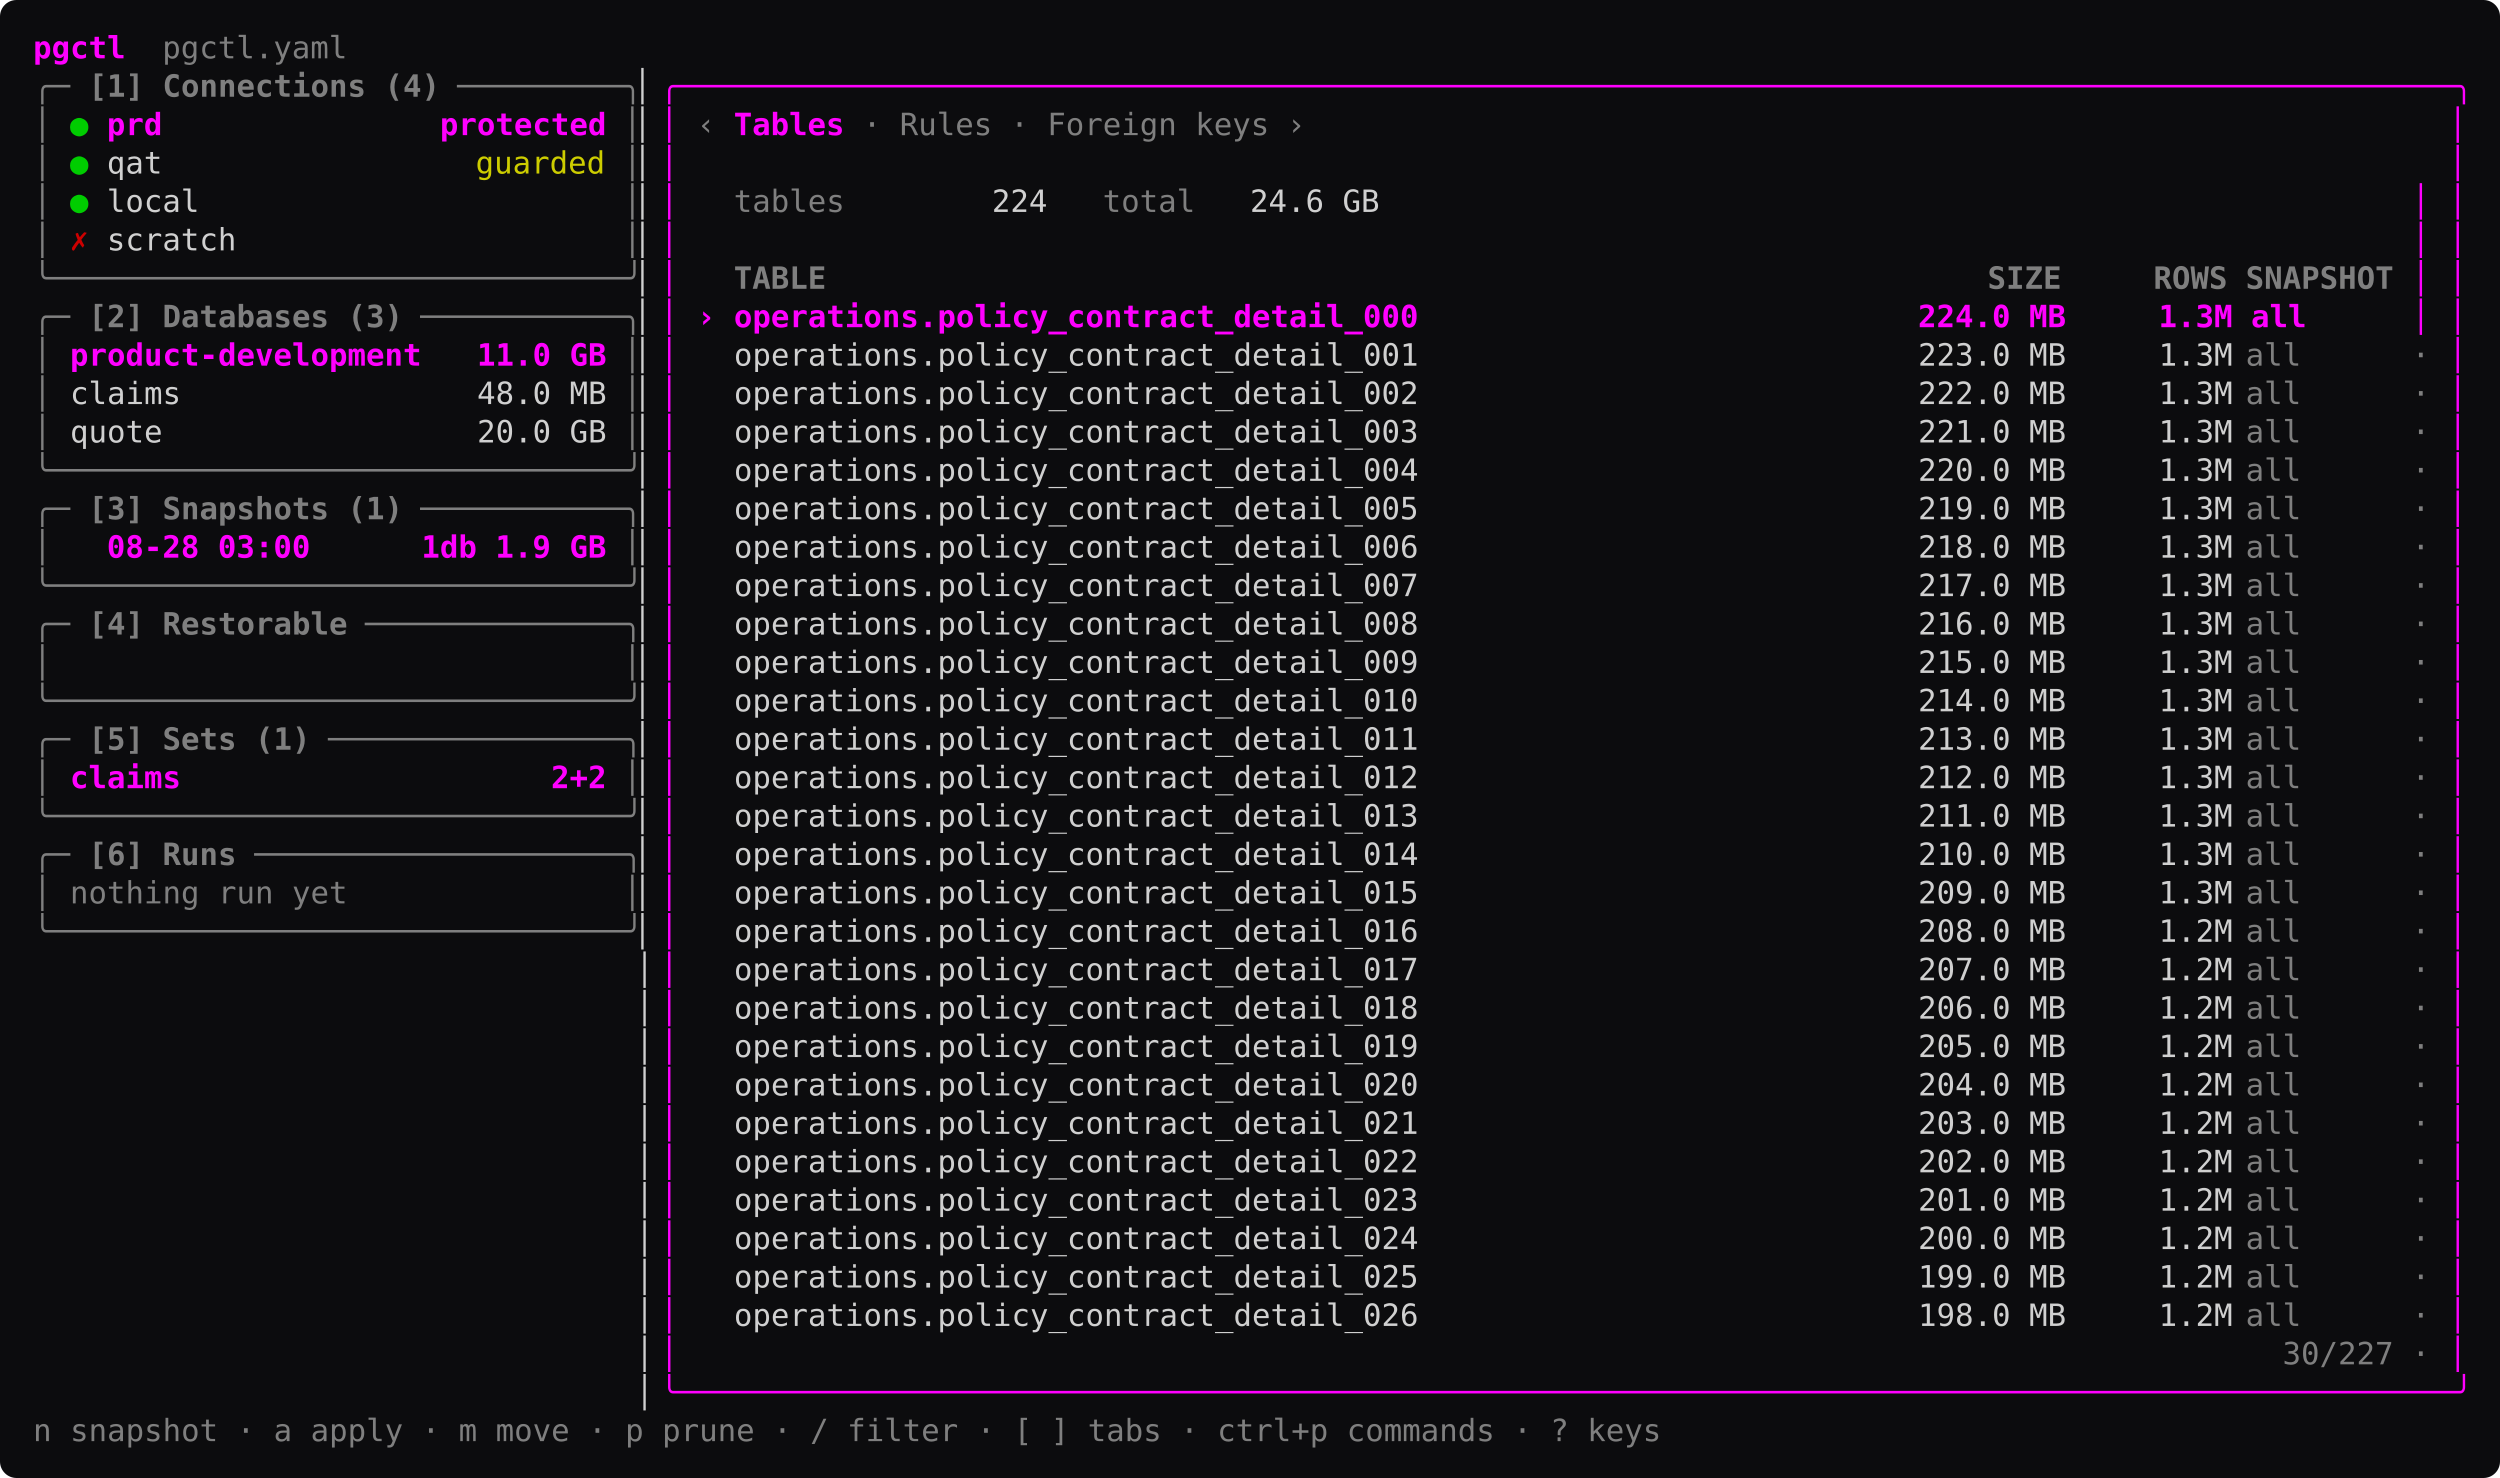
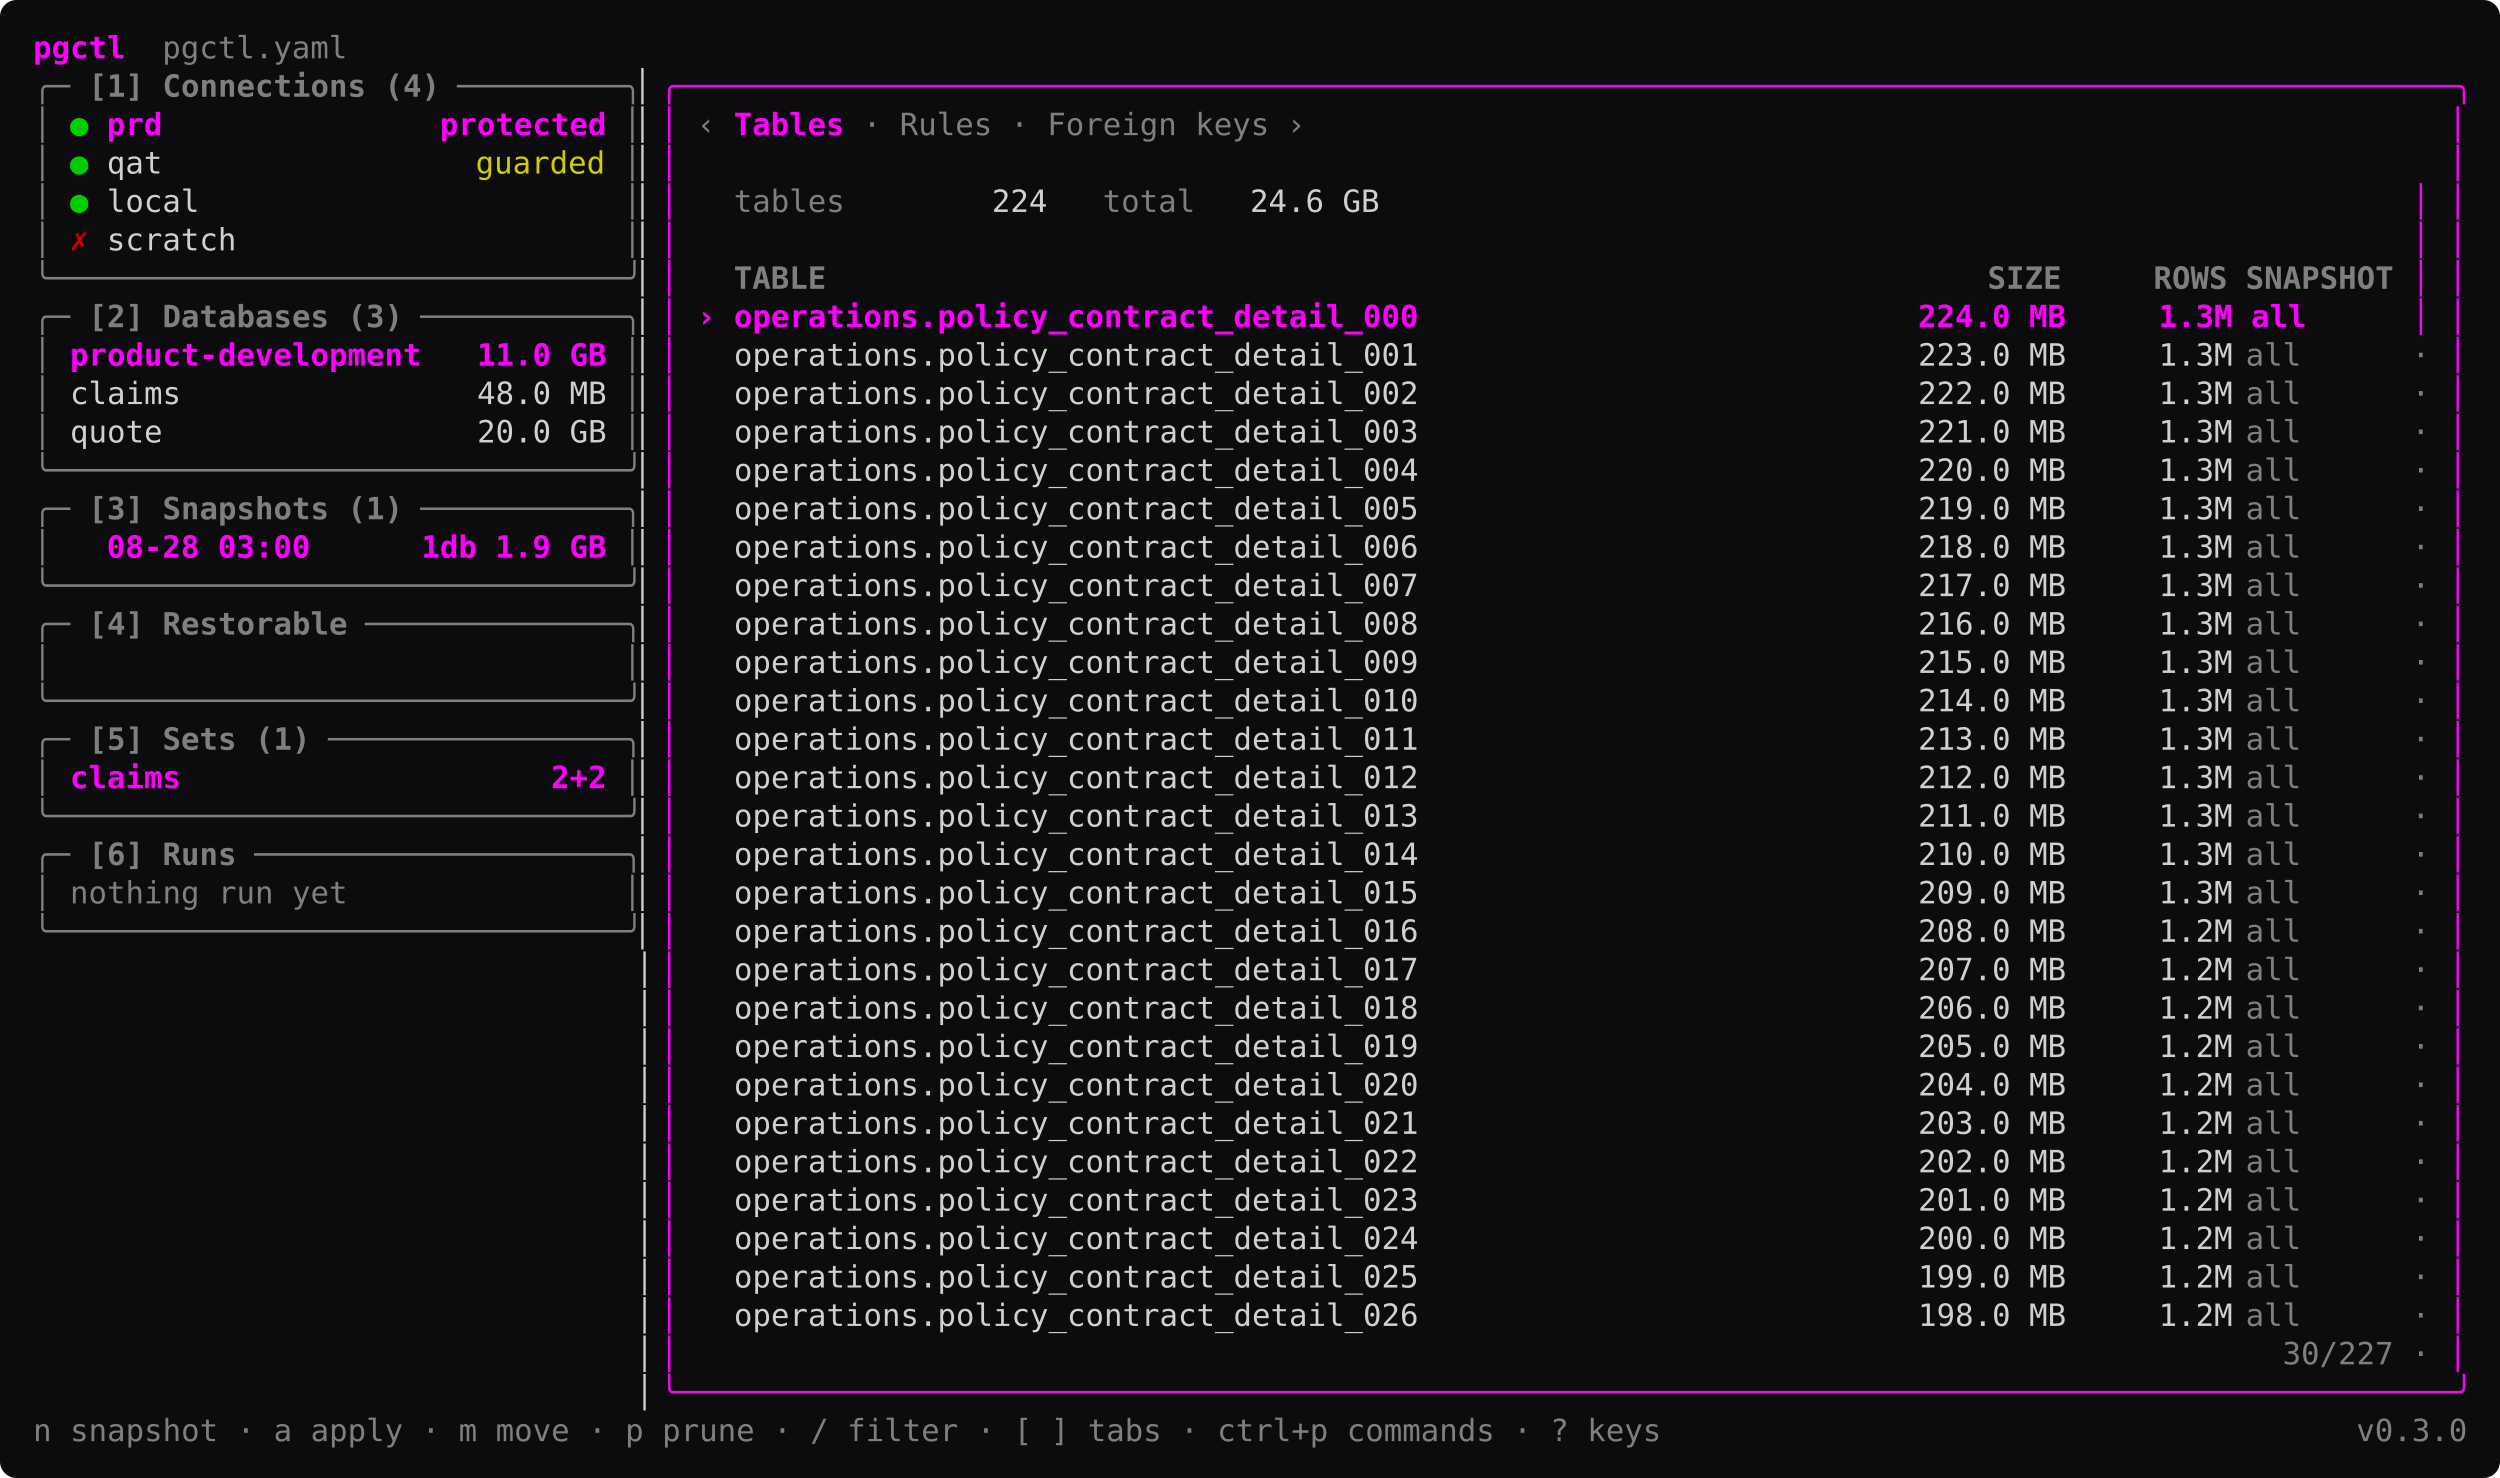
<svg xmlns="http://www.w3.org/2000/svg" width="1057.6" height="625.25" viewBox="0 0 1057.6 625.25" font-family="ui-monospace, 'SF Mono', SFMono-Regular, Menlo, Consolas, 'DejaVu Sans Mono', monospace" font-size="13" role="img">
  <rect width="1057.6" height="625.25" rx="7" fill="#0c0c0e" />
  <text x="14" y="24.68" textLength="39" lengthAdjust="spacing" fill="#ff00ff" font-weight="600" xml:space="preserve">pgctl</text>
  <text x="53" y="24.68" textLength="93.6" lengthAdjust="spacing" fill="#7f7f7f" xml:space="preserve">  pgctl.yaml</text>
  <text x="14" y="40.92" textLength="15.6" lengthAdjust="spacing" fill="#7f7f7f" xml:space="preserve">╭─</text>
  <text x="29.6" y="40.92" textLength="156" lengthAdjust="spacing" fill="#7f7f7f" font-weight="600" xml:space="preserve"> [1] Connections (4)</text>
  <text x="193.4" y="40.92" textLength="78" lengthAdjust="spacing" fill="#7f7f7f" xml:space="preserve">─────────╮</text>
  <text x="271.4" y="40.92" textLength="7.8" lengthAdjust="spacing" fill="#d0d0d0" xml:space="preserve">▏</text>
  <text x="279.2" y="40.92" textLength="764.4" lengthAdjust="spacing" fill="#ff00ff" xml:space="preserve">╭────────────────────────────────────────────────────────────────────────────────────────────────╮</text>
  <text x="14" y="57.17" textLength="7.8" lengthAdjust="spacing" fill="#7f7f7f" xml:space="preserve">│</text>
  <text x="29.6" y="57.17" textLength="7.8" lengthAdjust="spacing" fill="#00cd00" xml:space="preserve">●</text>
  <text x="45.2" y="57.17" textLength="210.6" lengthAdjust="spacing" fill="#ff00ff" font-weight="600" xml:space="preserve">prd               protected</text>
  <text x="263.6" y="57.17" textLength="7.8" lengthAdjust="spacing" fill="#7f7f7f" xml:space="preserve">│</text>
  <text x="271.4" y="57.17" textLength="7.8" lengthAdjust="spacing" fill="#d0d0d0" xml:space="preserve">▏</text>
  <text x="279.2" y="57.17" textLength="7.8" lengthAdjust="spacing" fill="#ff00ff" xml:space="preserve">│</text>
  <text x="294.8" y="57.17" textLength="7.8" lengthAdjust="spacing" fill="#7f7f7f" xml:space="preserve">‹</text>
  <text x="310.4" y="57.17" textLength="7.8" lengthAdjust="spacing" fill="#ff00ff" font-weight="600" xml:space="preserve">T</text>
  <text x="318.2" y="57.17" textLength="7.8" lengthAdjust="spacing" fill="#ff00ff" font-weight="600" xml:space="preserve">a</text>
  <text x="326" y="57.17" textLength="7.8" lengthAdjust="spacing" fill="#ff00ff" font-weight="600" xml:space="preserve">b</text>
  <text x="333.8" y="57.17" textLength="7.8" lengthAdjust="spacing" fill="#ff00ff" font-weight="600" xml:space="preserve">l</text>
  <text x="341.6" y="57.17" textLength="7.8" lengthAdjust="spacing" fill="#ff00ff" font-weight="600" xml:space="preserve">e</text>
  <text x="349.4" y="57.17" textLength="7.8" lengthAdjust="spacing" fill="#ff00ff" font-weight="600" xml:space="preserve">s</text>
  <text x="365" y="57.17" textLength="7.8" lengthAdjust="spacing" fill="#7f7f7f" xml:space="preserve">·</text>
  <text x="372.8" y="57.17" textLength="46.8" lengthAdjust="spacing" fill="#7f7f7f" xml:space="preserve"> Rules</text>
  <text x="427.4" y="57.17" textLength="7.8" lengthAdjust="spacing" fill="#7f7f7f" xml:space="preserve">·</text>
  <text x="435.2" y="57.17" textLength="101.4" lengthAdjust="spacing" fill="#7f7f7f" xml:space="preserve"> Foreign keys</text>
  <text x="544.4" y="57.17" textLength="7.8" lengthAdjust="spacing" fill="#7f7f7f" xml:space="preserve">›</text>
  <text x="1035.8" y="57.17" textLength="7.8" lengthAdjust="spacing" fill="#ff00ff" xml:space="preserve">│</text>
  <text x="14" y="73.42" textLength="7.8" lengthAdjust="spacing" fill="#7f7f7f" xml:space="preserve">│</text>
  <text x="29.6" y="73.42" textLength="7.8" lengthAdjust="spacing" fill="#00cd00" xml:space="preserve">●</text>
  <text x="45.2" y="73.42" textLength="23.4" lengthAdjust="spacing" fill="#d0d0d0" xml:space="preserve">qat</text>
  <text x="201.2" y="73.42" textLength="54.6" lengthAdjust="spacing" fill="#cdcd00" xml:space="preserve">guarded</text>
  <text x="263.6" y="73.42" textLength="7.8" lengthAdjust="spacing" fill="#7f7f7f" xml:space="preserve">│</text>
  <text x="271.4" y="73.42" textLength="7.8" lengthAdjust="spacing" fill="#d0d0d0" xml:space="preserve">▏</text>
  <text x="279.2" y="73.42" textLength="7.8" lengthAdjust="spacing" fill="#ff00ff" xml:space="preserve">│</text>
  <text x="1035.8" y="73.42" textLength="7.8" lengthAdjust="spacing" fill="#ff00ff" xml:space="preserve">│</text>
  <text x="14" y="89.67" textLength="7.8" lengthAdjust="spacing" fill="#7f7f7f" xml:space="preserve">│</text>
  <text x="29.6" y="89.67" textLength="7.8" lengthAdjust="spacing" fill="#00cd00" xml:space="preserve">●</text>
  <text x="45.2" y="89.67" textLength="39" lengthAdjust="spacing" fill="#d0d0d0" xml:space="preserve">local</text>
  <text x="263.6" y="89.67" textLength="7.8" lengthAdjust="spacing" fill="#7f7f7f" xml:space="preserve">│</text>
  <text x="271.4" y="89.67" textLength="7.8" lengthAdjust="spacing" fill="#d0d0d0" xml:space="preserve">▏</text>
  <text x="279.2" y="89.67" textLength="7.8" lengthAdjust="spacing" fill="#ff00ff" xml:space="preserve">│</text>
  <text x="310.4" y="89.67" textLength="46.8" lengthAdjust="spacing" fill="#7f7f7f" xml:space="preserve">tables</text>
  <text x="419.6" y="89.67" textLength="23.4" lengthAdjust="spacing" fill="#d0d0d0" xml:space="preserve">224</text>
  <text x="443" y="89.67" textLength="62.4" lengthAdjust="spacing" fill="#7f7f7f" xml:space="preserve">   total</text>
  <text x="528.8" y="89.67" textLength="54.6" lengthAdjust="spacing" fill="#d0d0d0" xml:space="preserve">24.6 GB</text>
  <text x="1020.2" y="89.67" textLength="7.8" lengthAdjust="spacing" fill="#ff00ff" xml:space="preserve">│</text>
  <text x="1035.8" y="89.67" textLength="7.8" lengthAdjust="spacing" fill="#ff00ff" xml:space="preserve">│</text>
  <text x="14" y="105.92" textLength="7.8" lengthAdjust="spacing" fill="#7f7f7f" xml:space="preserve">│</text>
  <text x="29.6" y="105.92" textLength="7.8" lengthAdjust="spacing" fill="#cd0000" font-weight="600" xml:space="preserve">✗</text>
  <text x="45.2" y="105.92" textLength="54.6" lengthAdjust="spacing" fill="#d0d0d0" xml:space="preserve">scratch</text>
  <text x="263.6" y="105.92" textLength="7.8" lengthAdjust="spacing" fill="#7f7f7f" xml:space="preserve">│</text>
  <text x="271.4" y="105.92" textLength="7.8" lengthAdjust="spacing" fill="#d0d0d0" xml:space="preserve">▏</text>
  <text x="279.2" y="105.92" textLength="7.8" lengthAdjust="spacing" fill="#ff00ff" xml:space="preserve">│</text>
  <text x="1020.2" y="105.92" textLength="7.8" lengthAdjust="spacing" fill="#ff00ff" xml:space="preserve">│</text>
  <text x="1035.8" y="105.92" textLength="7.8" lengthAdjust="spacing" fill="#ff00ff" xml:space="preserve">│</text>
  <text x="14" y="122.17" textLength="257.4" lengthAdjust="spacing" fill="#7f7f7f" xml:space="preserve">╰───────────────────────────────╯</text>
  <text x="271.4" y="122.17" textLength="7.8" lengthAdjust="spacing" fill="#d0d0d0" xml:space="preserve">▏</text>
  <text x="279.2" y="122.17" textLength="7.8" lengthAdjust="spacing" fill="#ff00ff" xml:space="preserve">│</text>
  <text x="310.4" y="122.17" textLength="39" lengthAdjust="spacing" fill="#7f7f7f" font-weight="600" xml:space="preserve">TABLE</text>
  <text x="840.8" y="122.17" textLength="31.2" lengthAdjust="spacing" fill="#7f7f7f" font-weight="600" xml:space="preserve">SIZE</text>
  <text x="911" y="122.17" textLength="31.2" lengthAdjust="spacing" fill="#7f7f7f" font-weight="600" xml:space="preserve">ROWS</text>
  <text x="950" y="122.17" textLength="62.4" lengthAdjust="spacing" fill="#7f7f7f" font-weight="600" xml:space="preserve">SNAPSHOT</text>
  <text x="1020.2" y="122.17" textLength="7.8" lengthAdjust="spacing" fill="#ff00ff" xml:space="preserve">│</text>
  <text x="1035.8" y="122.17" textLength="7.8" lengthAdjust="spacing" fill="#ff00ff" xml:space="preserve">│</text>
  <text x="14" y="138.43" textLength="15.6" lengthAdjust="spacing" fill="#7f7f7f" xml:space="preserve">╭─</text>
  <text x="29.6" y="138.43" textLength="140.4" lengthAdjust="spacing" fill="#7f7f7f" font-weight="600" xml:space="preserve"> [2] Databases (3)</text>
  <text x="177.8" y="138.43" textLength="93.6" lengthAdjust="spacing" fill="#7f7f7f" xml:space="preserve">───────────╮</text>
  <text x="271.4" y="138.43" textLength="7.8" lengthAdjust="spacing" fill="#d0d0d0" xml:space="preserve">▏</text>
  <text x="279.2" y="138.43" textLength="7.8" lengthAdjust="spacing" fill="#ff00ff" xml:space="preserve">│</text>
  <text x="294.8" y="138.43" textLength="678.6" lengthAdjust="spacing" fill="#ff00ff" font-weight="600" xml:space="preserve">› operations.policy_contract_detail_000                           224.0 MB     1.3M all</text>
  <text x="1020.2" y="138.43" textLength="7.8" lengthAdjust="spacing" fill="#ff00ff" xml:space="preserve">│</text>
  <text x="1035.8" y="138.43" textLength="7.8" lengthAdjust="spacing" fill="#ff00ff" xml:space="preserve">│</text>
  <text x="14" y="154.68" textLength="7.8" lengthAdjust="spacing" fill="#7f7f7f" xml:space="preserve">│</text>
  <text x="29.6" y="154.68" textLength="226.2" lengthAdjust="spacing" fill="#ff00ff" font-weight="600" xml:space="preserve">product-development   11.0 GB</text>
  <text x="263.6" y="154.68" textLength="7.8" lengthAdjust="spacing" fill="#7f7f7f" xml:space="preserve">│</text>
  <text x="271.4" y="154.68" textLength="7.8" lengthAdjust="spacing" fill="#d0d0d0" xml:space="preserve">▏</text>
  <text x="279.2" y="154.68" textLength="7.8" lengthAdjust="spacing" fill="#ff00ff" xml:space="preserve">│</text>
  <text x="287" y="154.68" textLength="655.2" lengthAdjust="spacing" fill="#d0d0d0" xml:space="preserve">   operations.policy_contract_detail_001                           223.0 MB     1.3M</text>
  <text x="950" y="154.68" textLength="23.4" lengthAdjust="spacing" fill="#7f7f7f" xml:space="preserve">all</text>
  <text x="1020.2" y="154.68" textLength="7.8" lengthAdjust="spacing" fill="#7f7f7f" xml:space="preserve">·</text>
  <text x="1035.8" y="154.68" textLength="7.8" lengthAdjust="spacing" fill="#ff00ff" xml:space="preserve">│</text>
  <text x="14" y="170.93" textLength="7.8" lengthAdjust="spacing" fill="#7f7f7f" xml:space="preserve">│</text>
  <text x="21.8" y="170.93" textLength="234" lengthAdjust="spacing" fill="#d0d0d0" xml:space="preserve"> claims                48.0 MB</text>
  <text x="263.6" y="170.93" textLength="7.8" lengthAdjust="spacing" fill="#7f7f7f" xml:space="preserve">│</text>
  <text x="271.4" y="170.93" textLength="7.8" lengthAdjust="spacing" fill="#d0d0d0" xml:space="preserve">▏</text>
  <text x="279.2" y="170.93" textLength="7.8" lengthAdjust="spacing" fill="#ff00ff" xml:space="preserve">│</text>
  <text x="287" y="170.93" textLength="655.2" lengthAdjust="spacing" fill="#d0d0d0" xml:space="preserve">   operations.policy_contract_detail_002                           222.0 MB     1.3M</text>
  <text x="950" y="170.93" textLength="23.4" lengthAdjust="spacing" fill="#7f7f7f" xml:space="preserve">all</text>
  <text x="1020.2" y="170.93" textLength="7.8" lengthAdjust="spacing" fill="#7f7f7f" xml:space="preserve">·</text>
  <text x="1035.8" y="170.93" textLength="7.8" lengthAdjust="spacing" fill="#ff00ff" xml:space="preserve">│</text>
  <text x="14" y="187.18" textLength="7.8" lengthAdjust="spacing" fill="#7f7f7f" xml:space="preserve">│</text>
  <text x="21.8" y="187.18" textLength="234" lengthAdjust="spacing" fill="#d0d0d0" xml:space="preserve"> quote                 20.0 GB</text>
  <text x="263.6" y="187.18" textLength="7.8" lengthAdjust="spacing" fill="#7f7f7f" xml:space="preserve">│</text>
  <text x="271.4" y="187.18" textLength="7.8" lengthAdjust="spacing" fill="#d0d0d0" xml:space="preserve">▏</text>
  <text x="279.2" y="187.18" textLength="7.8" lengthAdjust="spacing" fill="#ff00ff" xml:space="preserve">│</text>
  <text x="287" y="187.18" textLength="655.2" lengthAdjust="spacing" fill="#d0d0d0" xml:space="preserve">   operations.policy_contract_detail_003                           221.0 MB     1.3M</text>
  <text x="950" y="187.18" textLength="23.4" lengthAdjust="spacing" fill="#7f7f7f" xml:space="preserve">all</text>
  <text x="1020.2" y="187.18" textLength="7.8" lengthAdjust="spacing" fill="#7f7f7f" xml:space="preserve">·</text>
  <text x="1035.8" y="187.18" textLength="7.8" lengthAdjust="spacing" fill="#ff00ff" xml:space="preserve">│</text>
  <text x="14" y="203.43" textLength="257.4" lengthAdjust="spacing" fill="#7f7f7f" xml:space="preserve">╰───────────────────────────────╯</text>
  <text x="271.4" y="203.43" textLength="7.8" lengthAdjust="spacing" fill="#d0d0d0" xml:space="preserve">▏</text>
  <text x="279.2" y="203.43" textLength="7.8" lengthAdjust="spacing" fill="#ff00ff" xml:space="preserve">│</text>
  <text x="287" y="203.43" textLength="655.2" lengthAdjust="spacing" fill="#d0d0d0" xml:space="preserve">   operations.policy_contract_detail_004                           220.0 MB     1.3M</text>
  <text x="950" y="203.43" textLength="23.4" lengthAdjust="spacing" fill="#7f7f7f" xml:space="preserve">all</text>
  <text x="1020.2" y="203.43" textLength="7.8" lengthAdjust="spacing" fill="#7f7f7f" xml:space="preserve">·</text>
  <text x="1035.8" y="203.43" textLength="7.8" lengthAdjust="spacing" fill="#ff00ff" xml:space="preserve">│</text>
  <text x="14" y="219.68" textLength="15.6" lengthAdjust="spacing" fill="#7f7f7f" xml:space="preserve">╭─</text>
  <text x="29.6" y="219.68" textLength="140.4" lengthAdjust="spacing" fill="#7f7f7f" font-weight="600" xml:space="preserve"> [3] Snapshots (1)</text>
  <text x="177.8" y="219.68" textLength="93.6" lengthAdjust="spacing" fill="#7f7f7f" xml:space="preserve">───────────╮</text>
  <text x="271.4" y="219.68" textLength="7.8" lengthAdjust="spacing" fill="#d0d0d0" xml:space="preserve">▏</text>
  <text x="279.2" y="219.68" textLength="7.8" lengthAdjust="spacing" fill="#ff00ff" xml:space="preserve">│</text>
  <text x="287" y="219.68" textLength="655.2" lengthAdjust="spacing" fill="#d0d0d0" xml:space="preserve">   operations.policy_contract_detail_005                           219.0 MB     1.3M</text>
  <text x="950" y="219.68" textLength="23.4" lengthAdjust="spacing" fill="#7f7f7f" xml:space="preserve">all</text>
  <text x="1020.2" y="219.68" textLength="7.8" lengthAdjust="spacing" fill="#7f7f7f" xml:space="preserve">·</text>
  <text x="1035.8" y="219.68" textLength="7.8" lengthAdjust="spacing" fill="#ff00ff" xml:space="preserve">│</text>
  <text x="14" y="235.93" textLength="7.8" lengthAdjust="spacing" fill="#7f7f7f" xml:space="preserve">│</text>
  <text x="45.2" y="235.93" textLength="210.6" lengthAdjust="spacing" fill="#ff00ff" font-weight="600" xml:space="preserve">08-28 03:00      1db 1.9 GB</text>
  <text x="263.6" y="235.93" textLength="7.8" lengthAdjust="spacing" fill="#7f7f7f" xml:space="preserve">│</text>
  <text x="271.4" y="235.93" textLength="7.8" lengthAdjust="spacing" fill="#d0d0d0" xml:space="preserve">▏</text>
  <text x="279.2" y="235.93" textLength="7.8" lengthAdjust="spacing" fill="#ff00ff" xml:space="preserve">│</text>
  <text x="287" y="235.93" textLength="655.2" lengthAdjust="spacing" fill="#d0d0d0" xml:space="preserve">   operations.policy_contract_detail_006                           218.0 MB     1.3M</text>
  <text x="950" y="235.93" textLength="23.4" lengthAdjust="spacing" fill="#7f7f7f" xml:space="preserve">all</text>
  <text x="1020.2" y="235.93" textLength="7.8" lengthAdjust="spacing" fill="#7f7f7f" xml:space="preserve">·</text>
  <text x="1035.8" y="235.93" textLength="7.8" lengthAdjust="spacing" fill="#ff00ff" xml:space="preserve">│</text>
  <text x="14" y="252.18" textLength="257.4" lengthAdjust="spacing" fill="#7f7f7f" xml:space="preserve">╰───────────────────────────────╯</text>
  <text x="271.4" y="252.18" textLength="7.8" lengthAdjust="spacing" fill="#d0d0d0" xml:space="preserve">▏</text>
  <text x="279.2" y="252.18" textLength="7.8" lengthAdjust="spacing" fill="#ff00ff" xml:space="preserve">│</text>
  <text x="287" y="252.18" textLength="655.2" lengthAdjust="spacing" fill="#d0d0d0" xml:space="preserve">   operations.policy_contract_detail_007                           217.0 MB     1.3M</text>
  <text x="950" y="252.18" textLength="23.4" lengthAdjust="spacing" fill="#7f7f7f" xml:space="preserve">all</text>
  <text x="1020.2" y="252.18" textLength="7.8" lengthAdjust="spacing" fill="#7f7f7f" xml:space="preserve">·</text>
  <text x="1035.8" y="252.18" textLength="7.8" lengthAdjust="spacing" fill="#ff00ff" xml:space="preserve">│</text>
  <text x="14" y="268.43" textLength="15.6" lengthAdjust="spacing" fill="#7f7f7f" xml:space="preserve">╭─</text>
  <text x="29.6" y="268.43" textLength="117" lengthAdjust="spacing" fill="#7f7f7f" font-weight="600" xml:space="preserve"> [4] Restorable</text>
  <text x="154.4" y="268.43" textLength="117" lengthAdjust="spacing" fill="#7f7f7f" xml:space="preserve">──────────────╮</text>
  <text x="271.4" y="268.43" textLength="7.8" lengthAdjust="spacing" fill="#d0d0d0" xml:space="preserve">▏</text>
  <text x="279.2" y="268.43" textLength="7.8" lengthAdjust="spacing" fill="#ff00ff" xml:space="preserve">│</text>
  <text x="287" y="268.43" textLength="655.2" lengthAdjust="spacing" fill="#d0d0d0" xml:space="preserve">   operations.policy_contract_detail_008                           216.0 MB     1.3M</text>
  <text x="950" y="268.43" textLength="23.4" lengthAdjust="spacing" fill="#7f7f7f" xml:space="preserve">all</text>
  <text x="1020.2" y="268.43" textLength="7.8" lengthAdjust="spacing" fill="#7f7f7f" xml:space="preserve">·</text>
  <text x="1035.8" y="268.43" textLength="7.8" lengthAdjust="spacing" fill="#ff00ff" xml:space="preserve">│</text>
  <text x="14" y="284.68" textLength="7.8" lengthAdjust="spacing" fill="#7f7f7f" xml:space="preserve">│</text>
  <text x="263.6" y="284.68" textLength="7.8" lengthAdjust="spacing" fill="#7f7f7f" xml:space="preserve">│</text>
  <text x="271.4" y="284.68" textLength="7.8" lengthAdjust="spacing" fill="#d0d0d0" xml:space="preserve">▏</text>
  <text x="279.2" y="284.68" textLength="7.8" lengthAdjust="spacing" fill="#ff00ff" xml:space="preserve">│</text>
  <text x="287" y="284.68" textLength="655.2" lengthAdjust="spacing" fill="#d0d0d0" xml:space="preserve">   operations.policy_contract_detail_009                           215.0 MB     1.3M</text>
  <text x="950" y="284.68" textLength="23.4" lengthAdjust="spacing" fill="#7f7f7f" xml:space="preserve">all</text>
  <text x="1020.2" y="284.68" textLength="7.8" lengthAdjust="spacing" fill="#7f7f7f" xml:space="preserve">·</text>
  <text x="1035.8" y="284.68" textLength="7.8" lengthAdjust="spacing" fill="#ff00ff" xml:space="preserve">│</text>
  <text x="14" y="300.93" textLength="257.4" lengthAdjust="spacing" fill="#7f7f7f" xml:space="preserve">╰───────────────────────────────╯</text>
  <text x="271.4" y="300.93" textLength="7.8" lengthAdjust="spacing" fill="#d0d0d0" xml:space="preserve">▏</text>
  <text x="279.2" y="300.93" textLength="7.8" lengthAdjust="spacing" fill="#ff00ff" xml:space="preserve">│</text>
  <text x="287" y="300.93" textLength="655.2" lengthAdjust="spacing" fill="#d0d0d0" xml:space="preserve">   operations.policy_contract_detail_010                           214.0 MB     1.3M</text>
  <text x="950" y="300.93" textLength="23.4" lengthAdjust="spacing" fill="#7f7f7f" xml:space="preserve">all</text>
  <text x="1020.2" y="300.93" textLength="7.8" lengthAdjust="spacing" fill="#7f7f7f" xml:space="preserve">·</text>
  <text x="1035.8" y="300.93" textLength="7.8" lengthAdjust="spacing" fill="#ff00ff" xml:space="preserve">│</text>
  <text x="14" y="317.18" textLength="15.6" lengthAdjust="spacing" fill="#7f7f7f" xml:space="preserve">╭─</text>
  <text x="29.6" y="317.18" textLength="101.4" lengthAdjust="spacing" fill="#7f7f7f" font-weight="600" xml:space="preserve"> [5] Sets (1)</text>
  <text x="138.8" y="317.18" textLength="132.6" lengthAdjust="spacing" fill="#7f7f7f" xml:space="preserve">────────────────╮</text>
  <text x="271.4" y="317.18" textLength="7.8" lengthAdjust="spacing" fill="#d0d0d0" xml:space="preserve">▏</text>
  <text x="279.2" y="317.18" textLength="7.8" lengthAdjust="spacing" fill="#ff00ff" xml:space="preserve">│</text>
  <text x="287" y="317.18" textLength="655.2" lengthAdjust="spacing" fill="#d0d0d0" xml:space="preserve">   operations.policy_contract_detail_011                           213.0 MB     1.3M</text>
  <text x="950" y="317.18" textLength="23.4" lengthAdjust="spacing" fill="#7f7f7f" xml:space="preserve">all</text>
  <text x="1020.2" y="317.18" textLength="7.8" lengthAdjust="spacing" fill="#7f7f7f" xml:space="preserve">·</text>
  <text x="1035.8" y="317.18" textLength="7.8" lengthAdjust="spacing" fill="#ff00ff" xml:space="preserve">│</text>
  <text x="14" y="333.43" textLength="7.8" lengthAdjust="spacing" fill="#7f7f7f" xml:space="preserve">│</text>
  <text x="29.6" y="333.43" textLength="226.2" lengthAdjust="spacing" fill="#ff00ff" font-weight="600" xml:space="preserve">claims                    2+2</text>
  <text x="263.6" y="333.43" textLength="7.8" lengthAdjust="spacing" fill="#7f7f7f" xml:space="preserve">│</text>
  <text x="271.4" y="333.43" textLength="7.8" lengthAdjust="spacing" fill="#d0d0d0" xml:space="preserve">▏</text>
  <text x="279.2" y="333.43" textLength="7.8" lengthAdjust="spacing" fill="#ff00ff" xml:space="preserve">│</text>
  <text x="287" y="333.43" textLength="655.2" lengthAdjust="spacing" fill="#d0d0d0" xml:space="preserve">   operations.policy_contract_detail_012                           212.0 MB     1.3M</text>
  <text x="950" y="333.43" textLength="23.4" lengthAdjust="spacing" fill="#7f7f7f" xml:space="preserve">all</text>
  <text x="1020.2" y="333.43" textLength="7.8" lengthAdjust="spacing" fill="#7f7f7f" xml:space="preserve">·</text>
  <text x="1035.8" y="333.43" textLength="7.8" lengthAdjust="spacing" fill="#ff00ff" xml:space="preserve">│</text>
  <text x="14" y="349.68" textLength="257.4" lengthAdjust="spacing" fill="#7f7f7f" xml:space="preserve">╰───────────────────────────────╯</text>
  <text x="271.4" y="349.68" textLength="7.8" lengthAdjust="spacing" fill="#d0d0d0" xml:space="preserve">▏</text>
  <text x="279.2" y="349.68" textLength="7.8" lengthAdjust="spacing" fill="#ff00ff" xml:space="preserve">│</text>
  <text x="287" y="349.68" textLength="655.2" lengthAdjust="spacing" fill="#d0d0d0" xml:space="preserve">   operations.policy_contract_detail_013                           211.0 MB     1.3M</text>
  <text x="950" y="349.68" textLength="23.4" lengthAdjust="spacing" fill="#7f7f7f" xml:space="preserve">all</text>
  <text x="1020.2" y="349.68" textLength="7.8" lengthAdjust="spacing" fill="#7f7f7f" xml:space="preserve">·</text>
  <text x="1035.8" y="349.68" textLength="7.8" lengthAdjust="spacing" fill="#ff00ff" xml:space="preserve">│</text>
  <text x="14" y="365.93" textLength="15.6" lengthAdjust="spacing" fill="#7f7f7f" xml:space="preserve">╭─</text>
  <text x="29.6" y="365.93" textLength="70.2" lengthAdjust="spacing" fill="#7f7f7f" font-weight="600" xml:space="preserve"> [6] Runs</text>
  <text x="107.6" y="365.93" textLength="163.8" lengthAdjust="spacing" fill="#7f7f7f" xml:space="preserve">────────────────────╮</text>
  <text x="271.4" y="365.93" textLength="7.8" lengthAdjust="spacing" fill="#d0d0d0" xml:space="preserve">▏</text>
  <text x="279.2" y="365.93" textLength="7.8" lengthAdjust="spacing" fill="#ff00ff" xml:space="preserve">│</text>
  <text x="287" y="365.93" textLength="655.2" lengthAdjust="spacing" fill="#d0d0d0" xml:space="preserve">   operations.policy_contract_detail_014                           210.0 MB     1.3M</text>
  <text x="950" y="365.93" textLength="23.4" lengthAdjust="spacing" fill="#7f7f7f" xml:space="preserve">all</text>
  <text x="1020.2" y="365.93" textLength="7.8" lengthAdjust="spacing" fill="#7f7f7f" xml:space="preserve">·</text>
  <text x="1035.8" y="365.93" textLength="7.8" lengthAdjust="spacing" fill="#ff00ff" xml:space="preserve">│</text>
  <text x="14" y="382.18" textLength="7.8" lengthAdjust="spacing" fill="#7f7f7f" xml:space="preserve">│</text>
  <text x="29.6" y="382.18" textLength="117" lengthAdjust="spacing" fill="#7f7f7f" xml:space="preserve">nothing run yet</text>
  <text x="263.6" y="382.18" textLength="7.8" lengthAdjust="spacing" fill="#7f7f7f" xml:space="preserve">│</text>
  <text x="271.4" y="382.18" textLength="7.8" lengthAdjust="spacing" fill="#d0d0d0" xml:space="preserve">▏</text>
  <text x="279.2" y="382.18" textLength="7.8" lengthAdjust="spacing" fill="#ff00ff" xml:space="preserve">│</text>
  <text x="287" y="382.18" textLength="655.2" lengthAdjust="spacing" fill="#d0d0d0" xml:space="preserve">   operations.policy_contract_detail_015                           209.0 MB     1.3M</text>
  <text x="950" y="382.18" textLength="23.4" lengthAdjust="spacing" fill="#7f7f7f" xml:space="preserve">all</text>
  <text x="1020.2" y="382.18" textLength="7.8" lengthAdjust="spacing" fill="#7f7f7f" xml:space="preserve">·</text>
  <text x="1035.8" y="382.18" textLength="7.8" lengthAdjust="spacing" fill="#ff00ff" xml:space="preserve">│</text>
  <text x="14" y="398.43" textLength="257.4" lengthAdjust="spacing" fill="#7f7f7f" xml:space="preserve">╰───────────────────────────────╯</text>
  <text x="271.4" y="398.43" textLength="7.8" lengthAdjust="spacing" fill="#d0d0d0" xml:space="preserve">▏</text>
  <text x="279.2" y="398.43" textLength="7.8" lengthAdjust="spacing" fill="#ff00ff" xml:space="preserve">│</text>
  <text x="287" y="398.43" textLength="655.2" lengthAdjust="spacing" fill="#d0d0d0" xml:space="preserve">   operations.policy_contract_detail_016                           208.0 MB     1.2M</text>
  <text x="950" y="398.43" textLength="23.4" lengthAdjust="spacing" fill="#7f7f7f" xml:space="preserve">all</text>
  <text x="1020.2" y="398.43" textLength="7.8" lengthAdjust="spacing" fill="#7f7f7f" xml:space="preserve">·</text>
  <text x="1035.8" y="398.43" textLength="7.8" lengthAdjust="spacing" fill="#ff00ff" xml:space="preserve">│</text>
  <text x="14" y="414.68" textLength="265.2" lengthAdjust="spacing" fill="#d0d0d0" xml:space="preserve">                                 ▏</text>
  <text x="279.2" y="414.68" textLength="7.8" lengthAdjust="spacing" fill="#ff00ff" xml:space="preserve">│</text>
  <text x="287" y="414.68" textLength="655.2" lengthAdjust="spacing" fill="#d0d0d0" xml:space="preserve">   operations.policy_contract_detail_017                           207.0 MB     1.2M</text>
  <text x="950" y="414.68" textLength="23.4" lengthAdjust="spacing" fill="#7f7f7f" xml:space="preserve">all</text>
  <text x="1020.2" y="414.68" textLength="7.8" lengthAdjust="spacing" fill="#7f7f7f" xml:space="preserve">·</text>
  <text x="1035.8" y="414.68" textLength="7.8" lengthAdjust="spacing" fill="#ff00ff" xml:space="preserve">│</text>
  <text x="14" y="430.93" textLength="265.2" lengthAdjust="spacing" fill="#d0d0d0" xml:space="preserve">                                 ▏</text>
  <text x="279.2" y="430.93" textLength="7.8" lengthAdjust="spacing" fill="#ff00ff" xml:space="preserve">│</text>
  <text x="287" y="430.93" textLength="655.2" lengthAdjust="spacing" fill="#d0d0d0" xml:space="preserve">   operations.policy_contract_detail_018                           206.0 MB     1.2M</text>
  <text x="950" y="430.93" textLength="23.4" lengthAdjust="spacing" fill="#7f7f7f" xml:space="preserve">all</text>
  <text x="1020.2" y="430.93" textLength="7.8" lengthAdjust="spacing" fill="#7f7f7f" xml:space="preserve">·</text>
  <text x="1035.8" y="430.93" textLength="7.8" lengthAdjust="spacing" fill="#ff00ff" xml:space="preserve">│</text>
  <text x="14" y="447.18" textLength="265.2" lengthAdjust="spacing" fill="#d0d0d0" xml:space="preserve">                                 ▏</text>
  <text x="279.2" y="447.18" textLength="7.8" lengthAdjust="spacing" fill="#ff00ff" xml:space="preserve">│</text>
  <text x="287" y="447.18" textLength="655.2" lengthAdjust="spacing" fill="#d0d0d0" xml:space="preserve">   operations.policy_contract_detail_019                           205.0 MB     1.2M</text>
  <text x="950" y="447.18" textLength="23.4" lengthAdjust="spacing" fill="#7f7f7f" xml:space="preserve">all</text>
  <text x="1020.2" y="447.18" textLength="7.8" lengthAdjust="spacing" fill="#7f7f7f" xml:space="preserve">·</text>
  <text x="1035.8" y="447.18" textLength="7.8" lengthAdjust="spacing" fill="#ff00ff" xml:space="preserve">│</text>
  <text x="14" y="463.43" textLength="265.2" lengthAdjust="spacing" fill="#d0d0d0" xml:space="preserve">                                 ▏</text>
  <text x="279.2" y="463.43" textLength="7.8" lengthAdjust="spacing" fill="#ff00ff" xml:space="preserve">│</text>
  <text x="287" y="463.43" textLength="655.2" lengthAdjust="spacing" fill="#d0d0d0" xml:space="preserve">   operations.policy_contract_detail_020                           204.0 MB     1.2M</text>
  <text x="950" y="463.43" textLength="23.4" lengthAdjust="spacing" fill="#7f7f7f" xml:space="preserve">all</text>
  <text x="1020.2" y="463.43" textLength="7.8" lengthAdjust="spacing" fill="#7f7f7f" xml:space="preserve">·</text>
  <text x="1035.8" y="463.43" textLength="7.8" lengthAdjust="spacing" fill="#ff00ff" xml:space="preserve">│</text>
  <text x="14" y="479.68" textLength="265.2" lengthAdjust="spacing" fill="#d0d0d0" xml:space="preserve">                                 ▏</text>
  <text x="279.2" y="479.68" textLength="7.8" lengthAdjust="spacing" fill="#ff00ff" xml:space="preserve">│</text>
  <text x="287" y="479.68" textLength="655.2" lengthAdjust="spacing" fill="#d0d0d0" xml:space="preserve">   operations.policy_contract_detail_021                           203.0 MB     1.2M</text>
  <text x="950" y="479.68" textLength="23.4" lengthAdjust="spacing" fill="#7f7f7f" xml:space="preserve">all</text>
  <text x="1020.2" y="479.68" textLength="7.8" lengthAdjust="spacing" fill="#7f7f7f" xml:space="preserve">·</text>
  <text x="1035.8" y="479.68" textLength="7.8" lengthAdjust="spacing" fill="#ff00ff" xml:space="preserve">│</text>
  <text x="14" y="495.93" textLength="265.2" lengthAdjust="spacing" fill="#d0d0d0" xml:space="preserve">                                 ▏</text>
  <text x="279.2" y="495.93" textLength="7.8" lengthAdjust="spacing" fill="#ff00ff" xml:space="preserve">│</text>
  <text x="287" y="495.93" textLength="655.2" lengthAdjust="spacing" fill="#d0d0d0" xml:space="preserve">   operations.policy_contract_detail_022                           202.0 MB     1.2M</text>
  <text x="950" y="495.93" textLength="23.4" lengthAdjust="spacing" fill="#7f7f7f" xml:space="preserve">all</text>
  <text x="1020.2" y="495.93" textLength="7.8" lengthAdjust="spacing" fill="#7f7f7f" xml:space="preserve">·</text>
  <text x="1035.8" y="495.93" textLength="7.8" lengthAdjust="spacing" fill="#ff00ff" xml:space="preserve">│</text>
  <text x="14" y="512.17" textLength="265.2" lengthAdjust="spacing" fill="#d0d0d0" xml:space="preserve">                                 ▏</text>
  <text x="279.2" y="512.17" textLength="7.8" lengthAdjust="spacing" fill="#ff00ff" xml:space="preserve">│</text>
  <text x="287" y="512.17" textLength="655.2" lengthAdjust="spacing" fill="#d0d0d0" xml:space="preserve">   operations.policy_contract_detail_023                           201.0 MB     1.2M</text>
  <text x="950" y="512.17" textLength="23.4" lengthAdjust="spacing" fill="#7f7f7f" xml:space="preserve">all</text>
  <text x="1020.2" y="512.17" textLength="7.8" lengthAdjust="spacing" fill="#7f7f7f" xml:space="preserve">·</text>
  <text x="1035.8" y="512.17" textLength="7.8" lengthAdjust="spacing" fill="#ff00ff" xml:space="preserve">│</text>
  <text x="14" y="528.42" textLength="265.2" lengthAdjust="spacing" fill="#d0d0d0" xml:space="preserve">                                 ▏</text>
  <text x="279.2" y="528.42" textLength="7.8" lengthAdjust="spacing" fill="#ff00ff" xml:space="preserve">│</text>
  <text x="287" y="528.42" textLength="655.2" lengthAdjust="spacing" fill="#d0d0d0" xml:space="preserve">   operations.policy_contract_detail_024                           200.0 MB     1.2M</text>
  <text x="950" y="528.42" textLength="23.4" lengthAdjust="spacing" fill="#7f7f7f" xml:space="preserve">all</text>
  <text x="1020.2" y="528.42" textLength="7.8" lengthAdjust="spacing" fill="#7f7f7f" xml:space="preserve">·</text>
  <text x="1035.8" y="528.42" textLength="7.8" lengthAdjust="spacing" fill="#ff00ff" xml:space="preserve">│</text>
  <text x="14" y="544.67" textLength="265.2" lengthAdjust="spacing" fill="#d0d0d0" xml:space="preserve">                                 ▏</text>
  <text x="279.2" y="544.67" textLength="7.8" lengthAdjust="spacing" fill="#ff00ff" xml:space="preserve">│</text>
  <text x="287" y="544.67" textLength="655.2" lengthAdjust="spacing" fill="#d0d0d0" xml:space="preserve">   operations.policy_contract_detail_025                           199.0 MB     1.2M</text>
  <text x="950" y="544.67" textLength="23.4" lengthAdjust="spacing" fill="#7f7f7f" xml:space="preserve">all</text>
  <text x="1020.2" y="544.67" textLength="7.8" lengthAdjust="spacing" fill="#7f7f7f" xml:space="preserve">·</text>
  <text x="1035.8" y="544.67" textLength="7.8" lengthAdjust="spacing" fill="#ff00ff" xml:space="preserve">│</text>
  <text x="14" y="560.92" textLength="265.2" lengthAdjust="spacing" fill="#d0d0d0" xml:space="preserve">                                 ▏</text>
  <text x="279.2" y="560.92" textLength="7.8" lengthAdjust="spacing" fill="#ff00ff" xml:space="preserve">│</text>
  <text x="287" y="560.92" textLength="655.2" lengthAdjust="spacing" fill="#d0d0d0" xml:space="preserve">   operations.policy_contract_detail_026                           198.0 MB     1.2M</text>
  <text x="950" y="560.92" textLength="23.4" lengthAdjust="spacing" fill="#7f7f7f" xml:space="preserve">all</text>
  <text x="1020.2" y="560.92" textLength="7.8" lengthAdjust="spacing" fill="#7f7f7f" xml:space="preserve">·</text>
  <text x="1035.8" y="560.92" textLength="7.8" lengthAdjust="spacing" fill="#ff00ff" xml:space="preserve">│</text>
  <text x="14" y="577.17" textLength="265.2" lengthAdjust="spacing" fill="#d0d0d0" xml:space="preserve">                                 ▏</text>
  <text x="279.2" y="577.17" textLength="7.8" lengthAdjust="spacing" fill="#ff00ff" xml:space="preserve">│</text>
  <text x="965.6" y="577.17" textLength="46.8" lengthAdjust="spacing" fill="#7f7f7f" xml:space="preserve">30/227</text>
  <text x="1020.2" y="577.17" textLength="7.8" lengthAdjust="spacing" fill="#7f7f7f" xml:space="preserve">·</text>
  <text x="1035.8" y="577.17" textLength="7.8" lengthAdjust="spacing" fill="#ff00ff" xml:space="preserve">│</text>
  <text x="14" y="593.42" textLength="265.2" lengthAdjust="spacing" fill="#d0d0d0" xml:space="preserve">                                 ▏</text>
  <text x="279.2" y="593.42" textLength="764.4" lengthAdjust="spacing" fill="#ff00ff" xml:space="preserve">╰────────────────────────────────────────────────────────────────────────────────────────────────╯</text>
  <text x="14" y="609.67" textLength="686.4" lengthAdjust="spacing" fill="#7f7f7f" xml:space="preserve">n snapshot · a apply · m move · p prune · / filter · [ ] tabs · ctrl+p commands · ? keys</text>
+   <text x="996.8" y="609.67" textLength="46.8" lengthAdjust="spacing" fill="#7f7f7f" xml:space="preserve">v0.3.0</text>
</svg>
